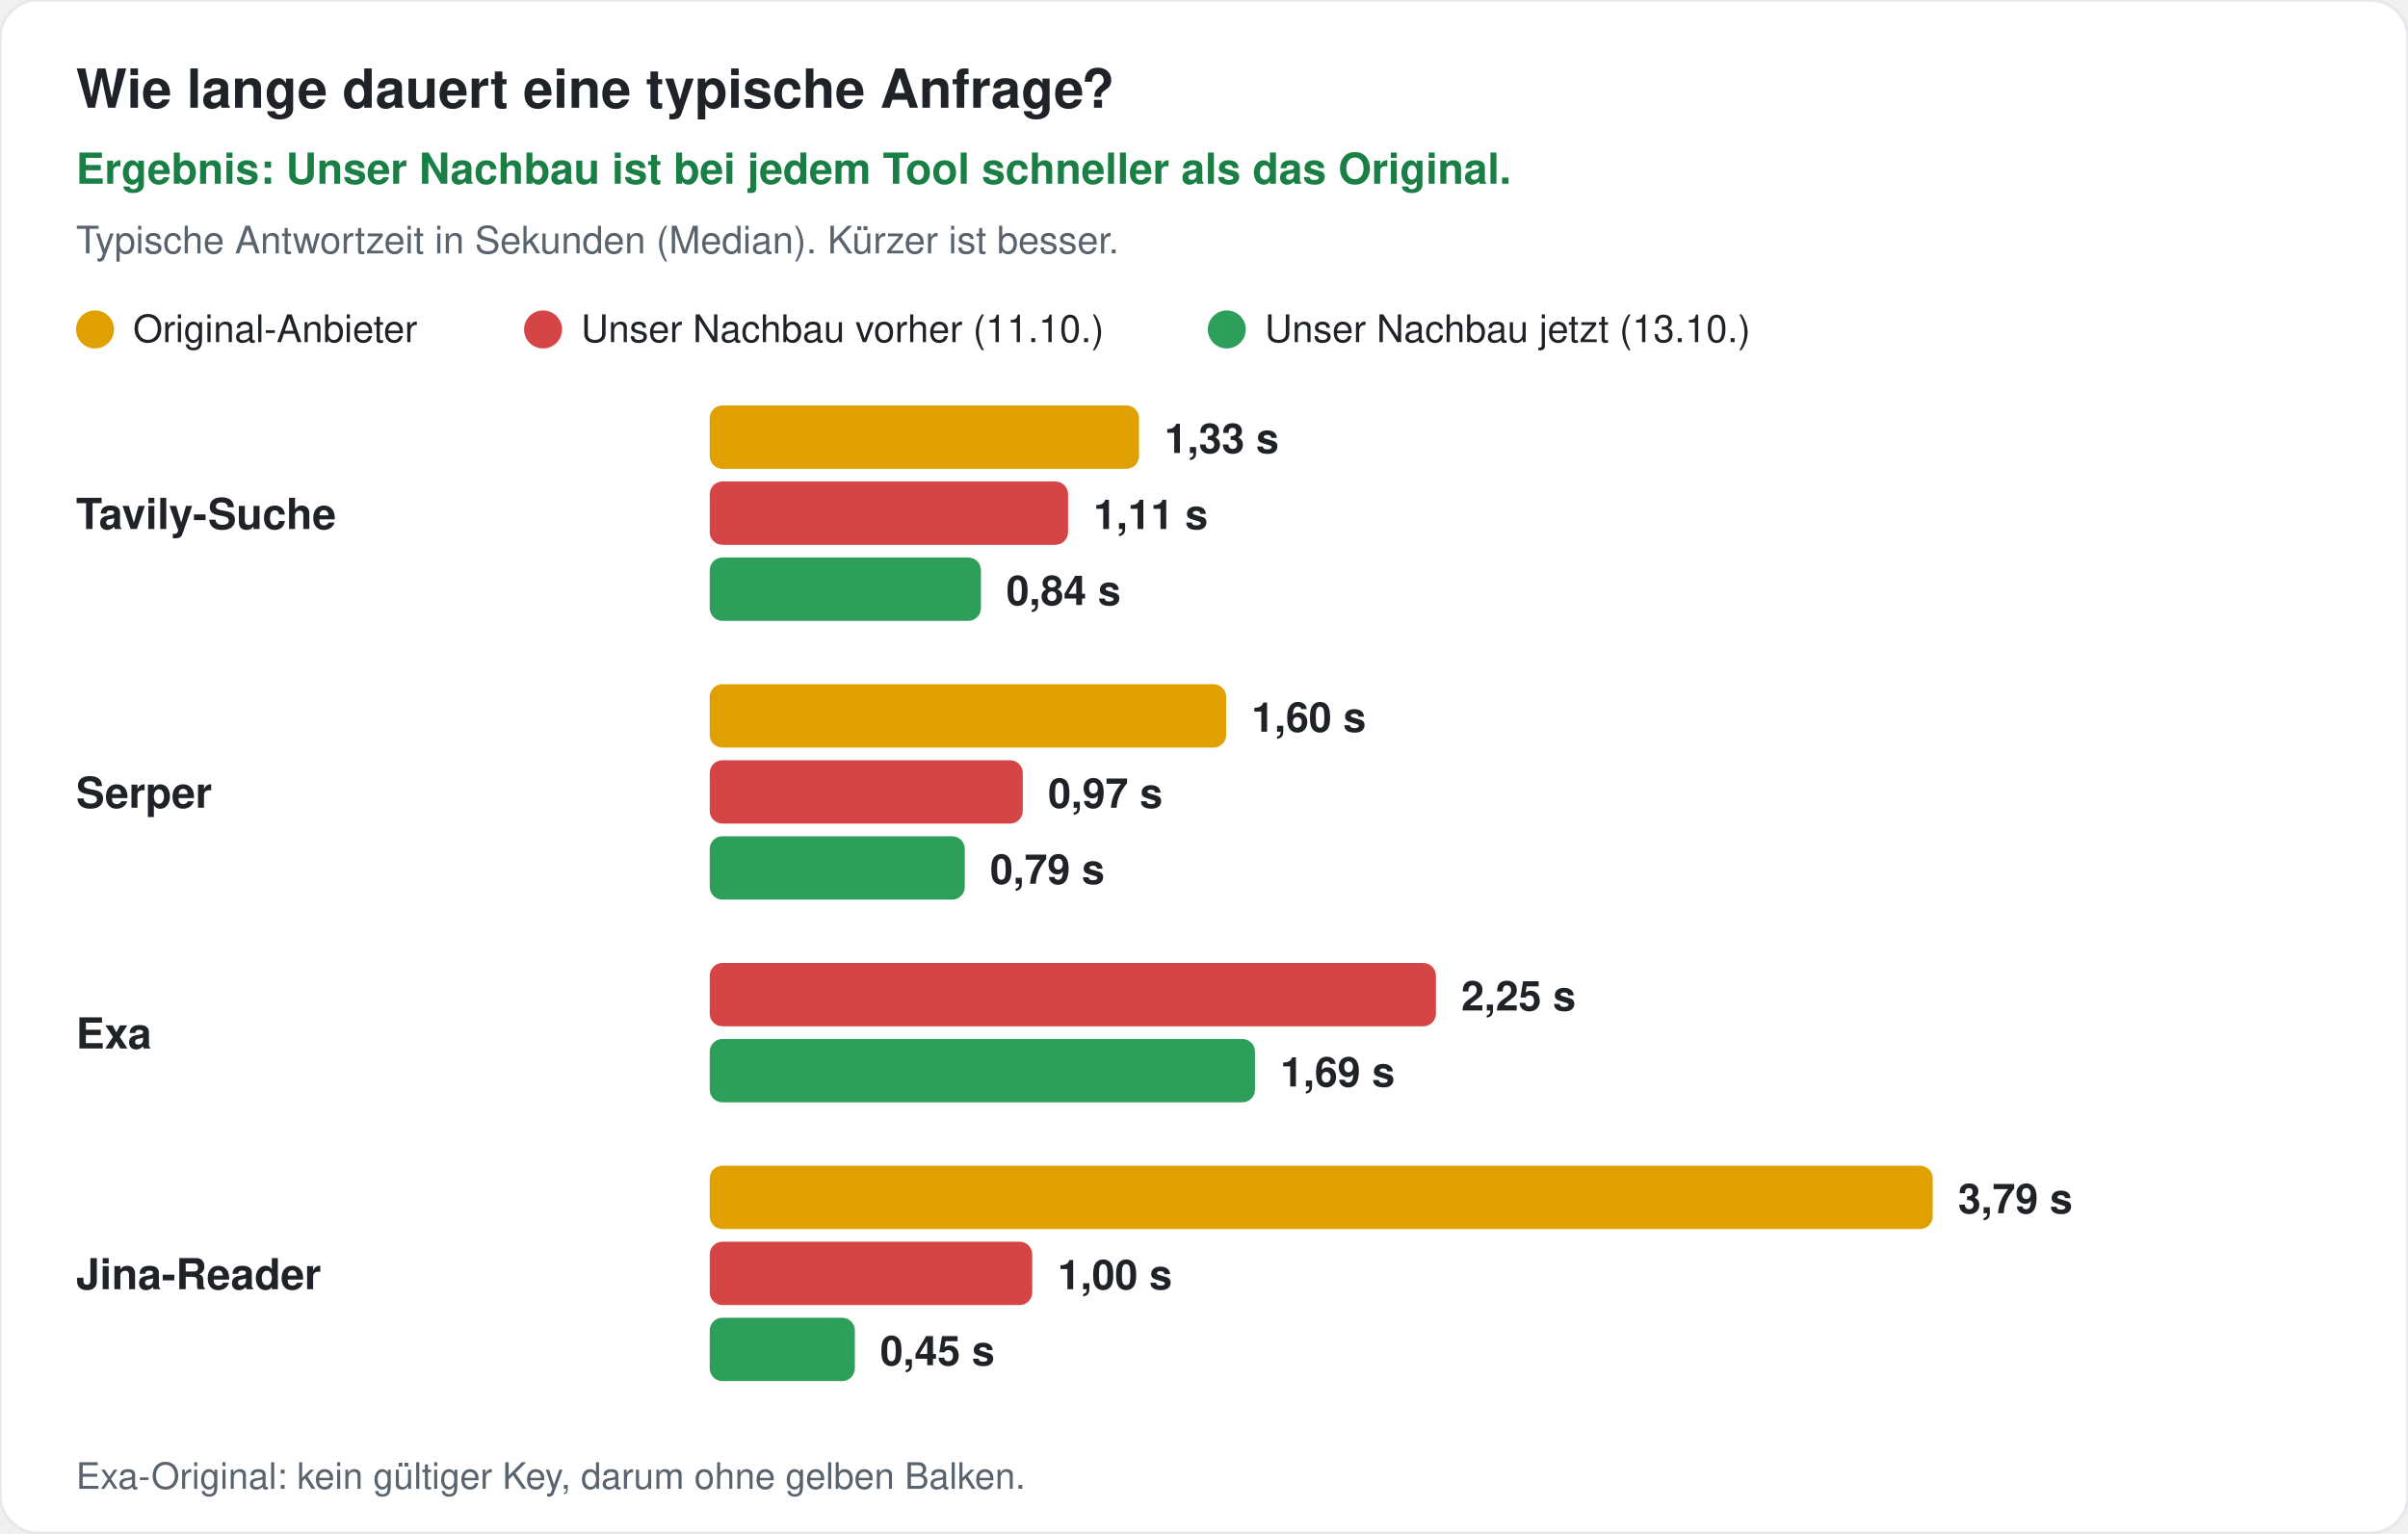
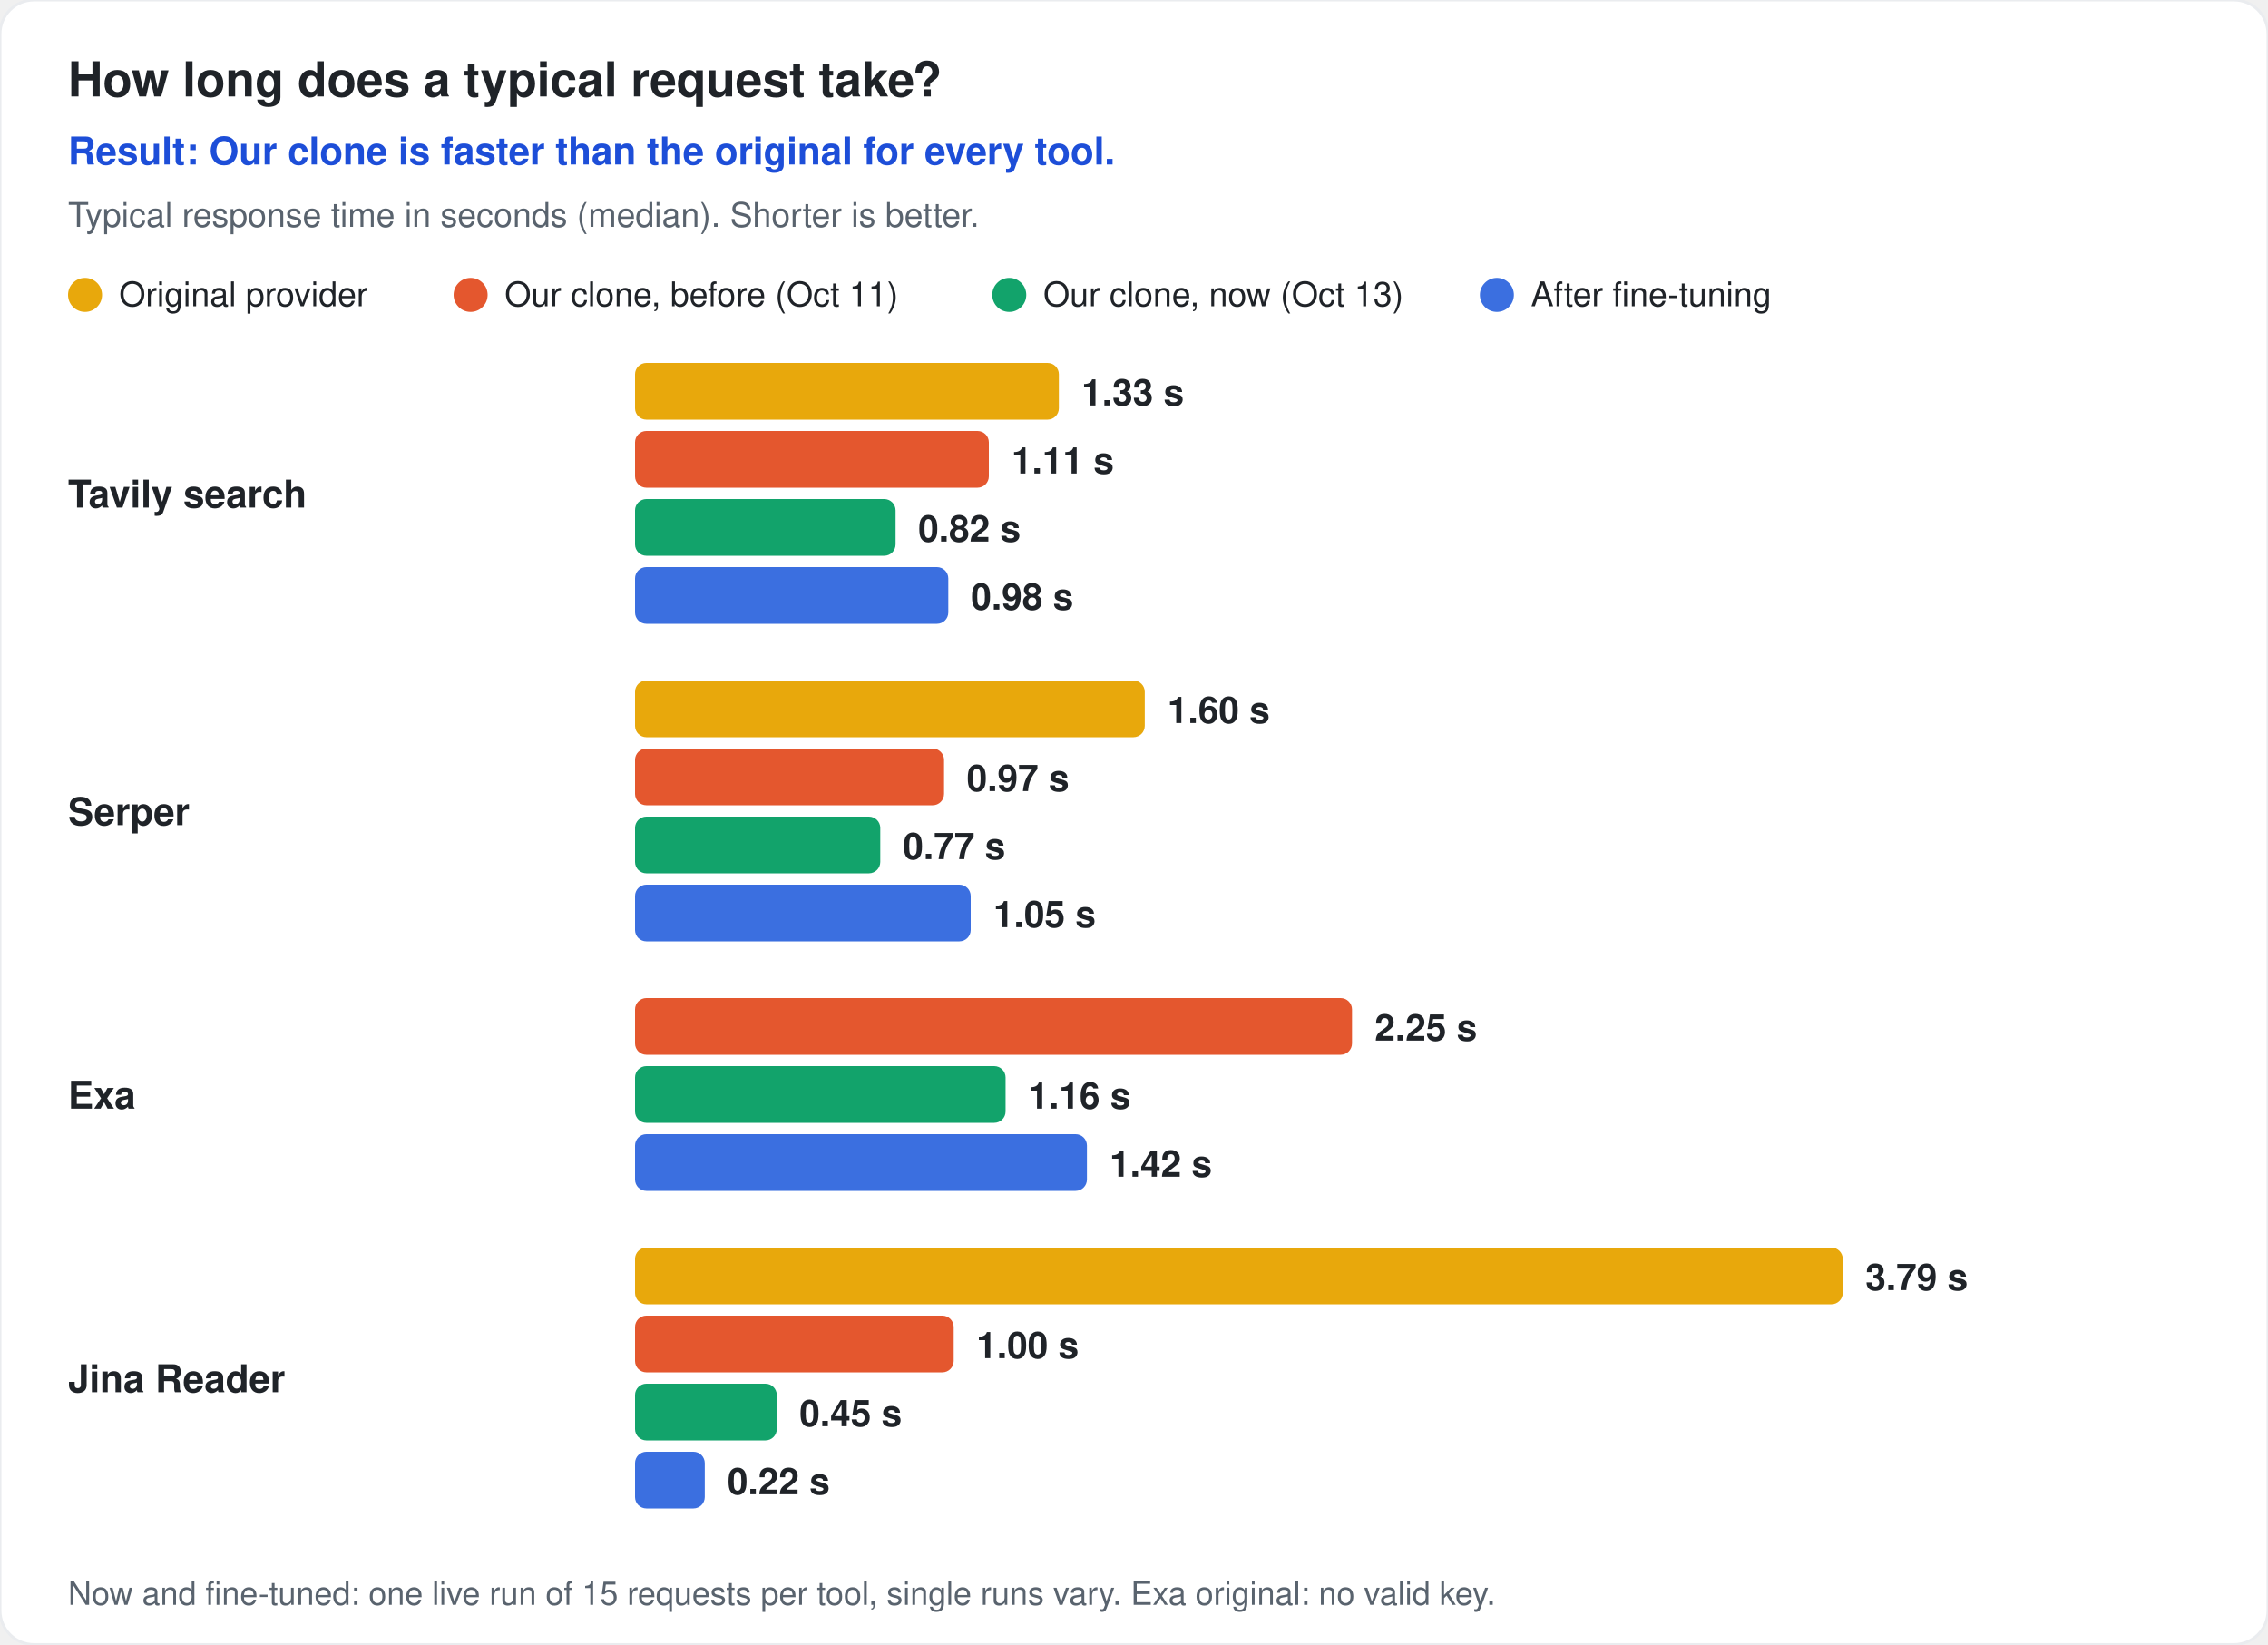
- <svg xmlns="http://www.w3.org/2000/svg" width="760" height="484" viewBox="0 0 760 484" font-family="-apple-system, BlinkMacSystemFont, 'Segoe UI', Helvetica, Arial, sans-serif">
-   <rect width="760" height="484" rx="12" fill="#FFFFFF" stroke="#E6E8EB" />
-   <text x="24.0" y="34.0" font-size="17" fill="#1F2328" text-anchor="start" font-weight="650">Wie lange dauert eine typische Anfrage?</text>
-   <text x="24.0" y="58.0" font-size="13.5" fill="#1A7F45" text-anchor="start" font-weight="650">Ergebnis: Unser Nachbau ist bei jedem Tool schneller als das Original.</text>
-   <text x="24.0" y="80.0" font-size="12" fill="#59636E" text-anchor="start" font-weight="400">Typische Antwortzeit in Sekunden (Median). Kürzer ist besser.</text>
-   <circle cx="30" cy="104" r="6" fill="#E0A100" />
-   <text x="42.0" y="108.0" font-size="12" fill="#1F2328" text-anchor="start" font-weight="400">Original-Anbieter</text>
-   <circle cx="171.4" cy="104" r="6" fill="#D64545" />
-   <text x="183.4" y="108.0" font-size="12" fill="#1F2328" text-anchor="start" font-weight="400">Unser Nachbau vorher (11.10.)</text>
-   <circle cx="387.2" cy="104" r="6" fill="#2E9E5B" />
-   <text x="399.2" y="108.0" font-size="12" fill="#1F2328" text-anchor="start" font-weight="400">Unser Nachbau jetzt (13.10.)</text>
-   <text x="24.0" y="167.0" font-size="13.5" fill="#1F2328" text-anchor="start" font-weight="600">Tavily-Suche</text>
-   <rect x="224" y="128" width="135.5" height="20" rx="4" fill="#E0A100" />
-   <text x="367.5" y="143.0" font-size="13" fill="#1F2328" text-anchor="start" font-weight="650">1,33 s</text>
-   <rect x="224" y="152" width="113.1" height="20" rx="4" fill="#D64545" />
-   <text x="345.1" y="167.0" font-size="13" fill="#1F2328" text-anchor="start" font-weight="650">1,11 s</text>
-   <rect x="224" y="176" width="85.6" height="20" rx="4" fill="#2E9E5B" />
-   <text x="317.6" y="191.0" font-size="13" fill="#1F2328" text-anchor="start" font-weight="650">0,84 s</text>
-   <text x="24.0" y="255.0" font-size="13.5" fill="#1F2328" text-anchor="start" font-weight="600">Serper</text>
-   <rect x="224" y="216" width="163.0" height="20" rx="4" fill="#E0A100" />
-   <text x="395.0" y="231.0" font-size="13" fill="#1F2328" text-anchor="start" font-weight="650">1,60 s</text>
-   <rect x="224" y="240" width="98.8" height="20" rx="4" fill="#D64545" />
-   <text x="330.8" y="255.0" font-size="13" fill="#1F2328" text-anchor="start" font-weight="650">0,97 s</text>
-   <rect x="224" y="264" width="80.5" height="20" rx="4" fill="#2E9E5B" />
-   <text x="312.5" y="279.0" font-size="13" fill="#1F2328" text-anchor="start" font-weight="650">0,79 s</text>
-   <text x="24.0" y="331.0" font-size="13.5" fill="#1F2328" text-anchor="start" font-weight="600">Exa</text>
-   <rect x="224" y="304" width="229.2" height="20" rx="4" fill="#D64545" />
-   <text x="461.2" y="319.0" font-size="13" fill="#1F2328" text-anchor="start" font-weight="650">2,25 s</text>
-   <rect x="224" y="328" width="172.1" height="20" rx="4" fill="#2E9E5B" />
-   <text x="404.1" y="343.0" font-size="13" fill="#1F2328" text-anchor="start" font-weight="650">1,69 s</text>
-   <text x="24.0" y="407.0" font-size="13.5" fill="#1F2328" text-anchor="start" font-weight="600">Jina-Reader</text>
-   <rect x="224" y="368" width="386.0" height="20" rx="4" fill="#E0A100" />
-   <text x="618.0" y="383.0" font-size="13" fill="#1F2328" text-anchor="start" font-weight="650">3,79 s</text>
-   <rect x="224" y="392" width="101.8" height="20" rx="4" fill="#D64545" />
-   <text x="333.8" y="407.0" font-size="13" fill="#1F2328" text-anchor="start" font-weight="650">1,00 s</text>
-   <rect x="224" y="416" width="45.8" height="20" rx="4" fill="#2E9E5B" />
-   <text x="277.8" y="431.0" font-size="13" fill="#1F2328" text-anchor="start" font-weight="650">0,45 s</text>
-   <text x="24.0" y="470.0" font-size="11.5" fill="#59636E" text-anchor="start" font-weight="400">Exa-Original: kein gültiger Key, darum ohne gelben Balken.</text>
+ <svg xmlns="http://www.w3.org/2000/svg" width="800" height="580" viewBox="0 0 800 580" font-family="-apple-system, BlinkMacSystemFont, 'Segoe UI', Helvetica, Arial, sans-serif">
+   <rect width="800" height="580" rx="12" fill="#FFFFFF" stroke="#EAECEF" />
+   <text x="24.0" y="34.0" font-size="17" fill="#1F2328" text-anchor="start" font-weight="650">How long does a typical request take?</text>
+   <text x="24.0" y="58.0" font-size="13.5" fill="#1D4ED8" text-anchor="start" font-weight="650">Result: Our clone is faster than the original for every tool.</text>
+   <text x="24.0" y="80.0" font-size="12" fill="#59636E" text-anchor="start" font-weight="400">Typical response time in seconds (median). Shorter is better.</text>
+   <circle cx="30" cy="104" r="6" fill="#E8A80C" />
+   <text x="42.0" y="108.0" font-size="12" fill="#1F2328" text-anchor="start" font-weight="400">Original provider</text>
+   <circle cx="166.0" cy="104" r="6" fill="#E4572E" />
+   <text x="178.0" y="108.0" font-size="12" fill="#1F2328" text-anchor="start" font-weight="400">Our clone, before (Oct 11)</text>
+   <circle cx="356.0" cy="104" r="6" fill="#12A36B" />
+   <text x="368.0" y="108.0" font-size="12" fill="#1F2328" text-anchor="start" font-weight="400">Our clone, now (Oct 13)</text>
+   <circle cx="528.0" cy="104" r="6" fill="#3B6FE0" />
+   <text x="540.0" y="108.0" font-size="12" fill="#1F2328" text-anchor="start" font-weight="400">After fine-tuning</text>
+   <text x="24.0" y="179.0" font-size="13.5" fill="#1F2328" text-anchor="start" font-weight="600">Tavily search</text>
+   <rect x="224" y="128" width="149.5" height="20" rx="4" fill="#E8A80C" />
+   <text x="381.5" y="143.0" font-size="13" fill="#1F2328" text-anchor="start" font-weight="650">1.33 s</text>
+   <rect x="224" y="152" width="124.8" height="20" rx="4" fill="#E4572E" />
+   <text x="356.8" y="167.0" font-size="13" fill="#1F2328" text-anchor="start" font-weight="650">1.11 s</text>
+   <rect x="224" y="176" width="91.9" height="20" rx="4" fill="#12A36B" />
+   <text x="323.9" y="191.0" font-size="13" fill="#1F2328" text-anchor="start" font-weight="650">0.82 s</text>
+   <rect x="224" y="200" width="110.5" height="20" rx="4" fill="#3B6FE0" />
+   <text x="342.5" y="215.0" font-size="13" fill="#1F2328" text-anchor="start" font-weight="650">0.98 s</text>
+   <text x="24.0" y="291.0" font-size="13.5" fill="#1F2328" text-anchor="start" font-weight="600">Serper</text>
+   <rect x="224" y="240" width="179.8" height="20" rx="4" fill="#E8A80C" />
+   <text x="411.8" y="255.0" font-size="13" fill="#1F2328" text-anchor="start" font-weight="650">1.60 s</text>
+   <rect x="224" y="264" width="109.0" height="20" rx="4" fill="#E4572E" />
+   <text x="341.0" y="279.0" font-size="13" fill="#1F2328" text-anchor="start" font-weight="650">0.97 s</text>
+   <rect x="224" y="288" width="86.5" height="20" rx="4" fill="#12A36B" />
+   <text x="318.5" y="303.0" font-size="13" fill="#1F2328" text-anchor="start" font-weight="650">0.77 s</text>
+   <rect x="224" y="312" width="118.4" height="20" rx="4" fill="#3B6FE0" />
+   <text x="350.4" y="327.0" font-size="13" fill="#1F2328" text-anchor="start" font-weight="650">1.05 s</text>
+   <text x="24.0" y="391.0" font-size="13.5" fill="#1F2328" text-anchor="start" font-weight="600">Exa</text>
+   <rect x="224" y="352" width="252.9" height="20" rx="4" fill="#E4572E" />
+   <text x="484.9" y="367.0" font-size="13" fill="#1F2328" text-anchor="start" font-weight="650">2.25 s</text>
+   <rect x="224" y="376" width="130.7" height="20" rx="4" fill="#12A36B" />
+   <text x="362.7" y="391.0" font-size="13" fill="#1F2328" text-anchor="start" font-weight="650">1.16 s</text>
+   <rect x="224" y="400" width="159.4" height="20" rx="4" fill="#3B6FE0" />
+   <text x="391.4" y="415.0" font-size="13" fill="#1F2328" text-anchor="start" font-weight="650">1.42 s</text>
+   <text x="24.0" y="491.0" font-size="13.5" fill="#1F2328" text-anchor="start" font-weight="600">Jina Reader</text>
+   <rect x="224" y="440" width="426.0" height="20" rx="4" fill="#E8A80C" />
+   <text x="658.0" y="455.0" font-size="13" fill="#1F2328" text-anchor="start" font-weight="650">3.79 s</text>
+   <rect x="224" y="464" width="112.4" height="20" rx="4" fill="#E4572E" />
+   <text x="344.4" y="479.0" font-size="13" fill="#1F2328" text-anchor="start" font-weight="650">1.00 s</text>
+   <rect x="224" y="488" width="50.0" height="20" rx="4" fill="#12A36B" />
+   <text x="282.0" y="503.0" font-size="13" fill="#1F2328" text-anchor="start" font-weight="650">0.45 s</text>
+   <rect x="224" y="512" width="24.6" height="20" rx="4" fill="#3B6FE0" />
+   <text x="256.6" y="527.0" font-size="13" fill="#1F2328" text-anchor="start" font-weight="650">0.22 s</text>
+   <text x="24.0" y="566.0" font-size="11.5" fill="#59636E" text-anchor="start" font-weight="400">Now and fine-tuned: one live run of 15 requests per tool, single runs vary. Exa original: no valid key.</text>
</svg>
